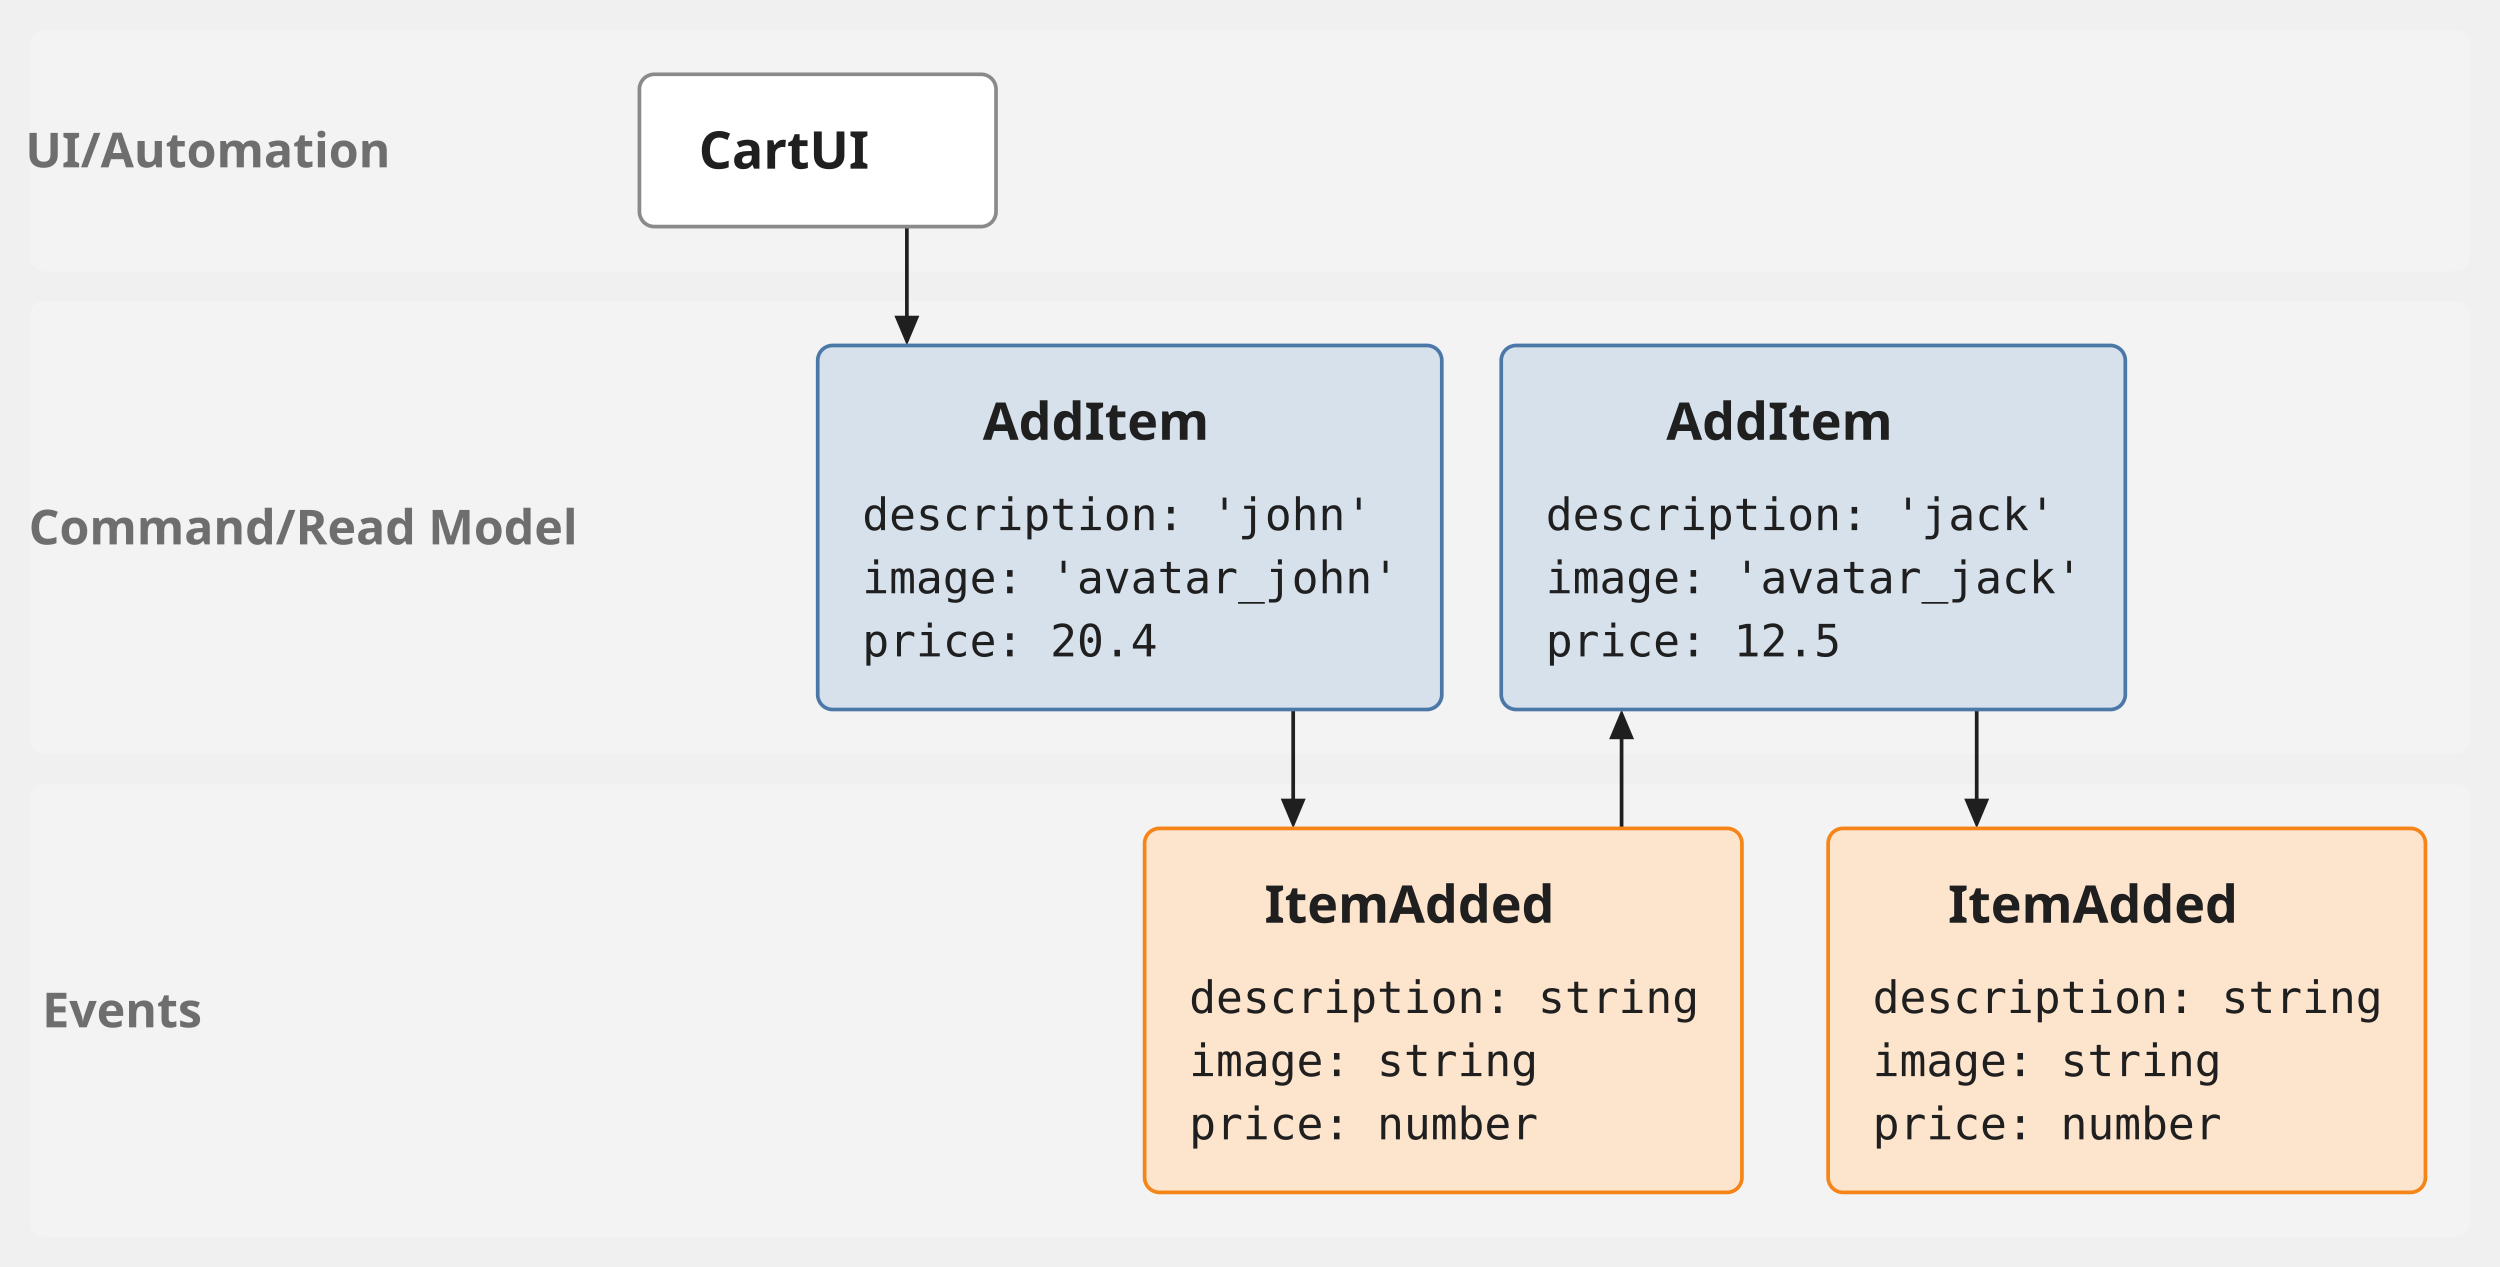
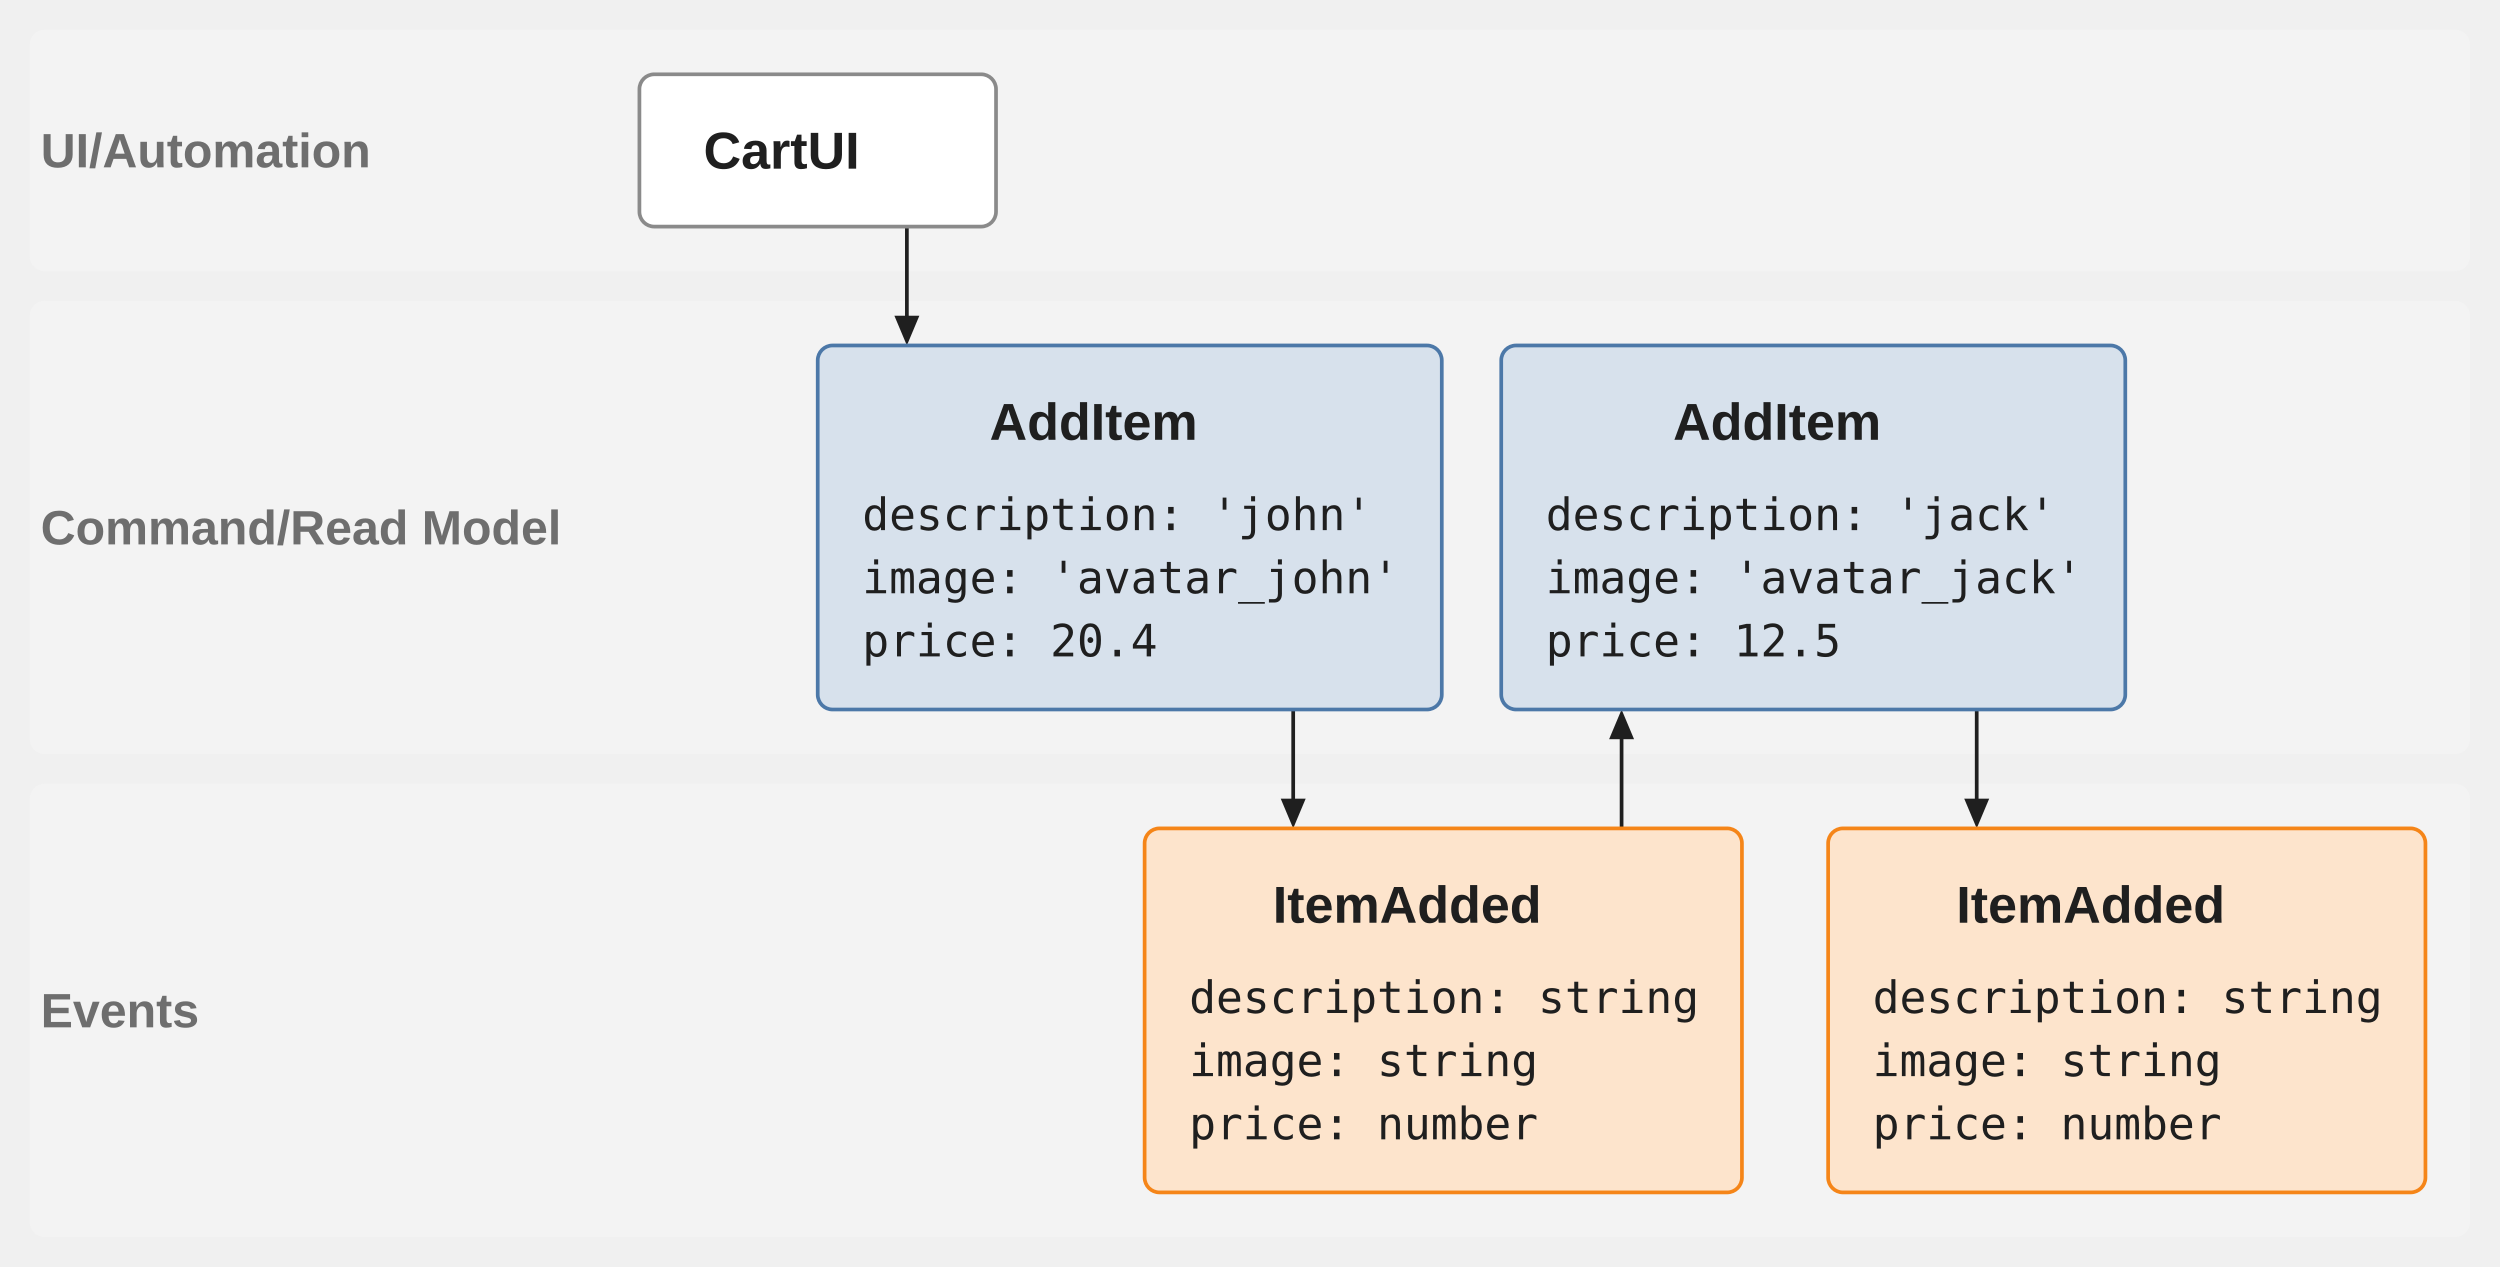
- <svg xmlns="http://www.w3.org/2000/svg" class="pele pele-eventmodeling" viewBox="0 0 673 341" width="673" height="341" font-family="sans-serif" font-size="16" fill="#1f1f1f" role="graphics-document document" aria-roledescription="eventmodeling">
+ <svg xmlns="http://www.w3.org/2000/svg" class="pele pele-eventmodeling" viewBox="0 0 673 341" width="673" height="341" font-family="Arial" font-size="16" fill="#1f1f1f" role="graphics-document document" aria-roledescription="eventmodeling">
  <g class="pele-cluster pele-em-lane" data-id="UI/Automation">
    <rect x="8" y="8" width="656.93" height="65" fill="#f3f3f3" rx="4" />
    <text class="pele-cluster-label" font-size="13" font-weight="bold" fill="#6e6e6e" text-anchor="middle" xml:space="preserve">
      <tspan x="64.41" y="45.05">UI/Automation</tspan>
    </text>
  </g>
  <g class="pele-cluster pele-em-lane" data-id="Command/Read Model">
    <rect x="8" y="81" width="656.93" height="122" fill="#f3f3f3" rx="4" />
    <text class="pele-cluster-label" font-size="13" font-weight="bold" fill="#6e6e6e" text-anchor="middle" xml:space="preserve">
      <tspan x="90.06" y="146.55">Command/Read Model</tspan>
    </text>
  </g>
  <g class="pele-cluster pele-em-lane" data-id="Events">
    <rect x="8" y="211" width="656.93" height="122" fill="#f3f3f3" rx="4" />
    <text class="pele-cluster-label" font-size="13" font-weight="bold" fill="#6e6e6e" text-anchor="middle" xml:space="preserve">
      <tspan x="41.31" y="276.55">Events</tspan>
    </text>
  </g>
  <g class="pele-edge" data-id="01-02">
    <path d="M244.13,61V86" fill="none" stroke="#1f1f1f" />
    <path class="pele-marker" d="M244.13,93L240.77,85L247.49,85Z" fill="#1f1f1f" stroke="none" />
  </g>
  <g class="pele-edge" data-id="02-03">
    <path d="M348.13,191V216" fill="none" stroke="#1f1f1f" />
    <path class="pele-marker" d="M348.13,223L344.77,215L351.49,215Z" fill="#1f1f1f" stroke="none" />
  </g>
  <g class="pele-edge" data-id="03-04">
    <path d="M436.53,223V198" fill="none" stroke="#1f1f1f" />
    <path class="pele-marker" d="M436.53,191L439.89,199L433.17,199Z" fill="#1f1f1f" stroke="none" />
  </g>
  <g class="pele-edge" data-id="04-05">
    <path d="M532.13,191V216" fill="none" stroke="#1f1f1f" />
    <path class="pele-marker" d="M532.13,223L528.77,215L535.49,215Z" fill="#1f1f1f" stroke="none" />
  </g>
  <g class="pele-node pele-em-ui" data-id="01">
    <rect x="172.13" y="20" width="96" height="41" fill="#fff" stroke="#8a8a8a" rx="4" />
    <text class="pele-label" font-size="14" font-weight="bold" text-anchor="middle" xml:space="preserve">
      <tspan x="220.13" y="45.4">CartUI</tspan>
    </text>
  </g>
  <g class="pele-node pele-em-command" data-id="02">
    <rect x="220.13" y="93" width="168" height="98" fill="#fff" rx="4" />
    <rect x="220.13" y="93" width="168" height="98" fill="#4c78a8" fill-opacity="0.22" stroke="#4c78a8" rx="4" />
    <text class="pele-label" font-size="14" font-weight="bold" text-anchor="middle" xml:space="preserve">
      <tspan x="304.13" y="118.4">AddItem</tspan>
    </text>
    <text class="pele-em-data" font-family="Consolas" font-size="12" xml:space="preserve">
      <tspan x="232.13" y="142.7">description: 'john'</tspan>
      <tspan x="232.13" y="159.7">image: 'avatar_john'</tspan>
      <tspan x="232.13" y="176.7">price: 20.4</tspan>
    </text>
  </g>
  <g class="pele-node pele-em-event" data-id="03">
    <rect x="308.13" y="223" width="160.8" height="98" fill="#fff" rx="4" />
    <rect x="308.13" y="223" width="160.8" height="98" fill="#f58518" fill-opacity="0.22" stroke="#f58518" rx="4" />
    <text class="pele-label" font-size="14" font-weight="bold" text-anchor="middle" xml:space="preserve">
      <tspan x="388.53" y="248.4">ItemAdded</tspan>
    </text>
    <text class="pele-em-data" font-family="Consolas" font-size="12" xml:space="preserve">
      <tspan x="320.13" y="272.7">description: string</tspan>
      <tspan x="320.13" y="289.7">image: string</tspan>
      <tspan x="320.13" y="306.7">price: number</tspan>
    </text>
  </g>
  <g class="pele-node pele-em-command" data-id="04">
    <rect x="404.13" y="93" width="168" height="98" fill="#fff" rx="4" />
    <rect x="404.13" y="93" width="168" height="98" fill="#4c78a8" fill-opacity="0.22" stroke="#4c78a8" rx="4" />
    <text class="pele-label" font-size="14" font-weight="bold" text-anchor="middle" xml:space="preserve">
      <tspan x="488.13" y="118.4">AddItem</tspan>
    </text>
    <text class="pele-em-data" font-family="Consolas" font-size="12" xml:space="preserve">
      <tspan x="416.13" y="142.7">description: 'jack'</tspan>
      <tspan x="416.13" y="159.7">image: 'avatar_jack'</tspan>
      <tspan x="416.13" y="176.7">price: 12.5</tspan>
    </text>
  </g>
  <g class="pele-node pele-em-event" data-id="05">
    <rect x="492.13" y="223" width="160.8" height="98" fill="#fff" rx="4" />
    <rect x="492.13" y="223" width="160.8" height="98" fill="#f58518" fill-opacity="0.22" stroke="#f58518" rx="4" />
    <text class="pele-label" font-size="14" font-weight="bold" text-anchor="middle" xml:space="preserve">
      <tspan x="572.53" y="248.4">ItemAdded</tspan>
    </text>
    <text class="pele-em-data" font-family="Consolas" font-size="12" xml:space="preserve">
      <tspan x="504.13" y="272.7">description: string</tspan>
      <tspan x="504.13" y="289.7">image: string</tspan>
      <tspan x="504.13" y="306.7">price: number</tspan>
    </text>
  </g>
</svg>
